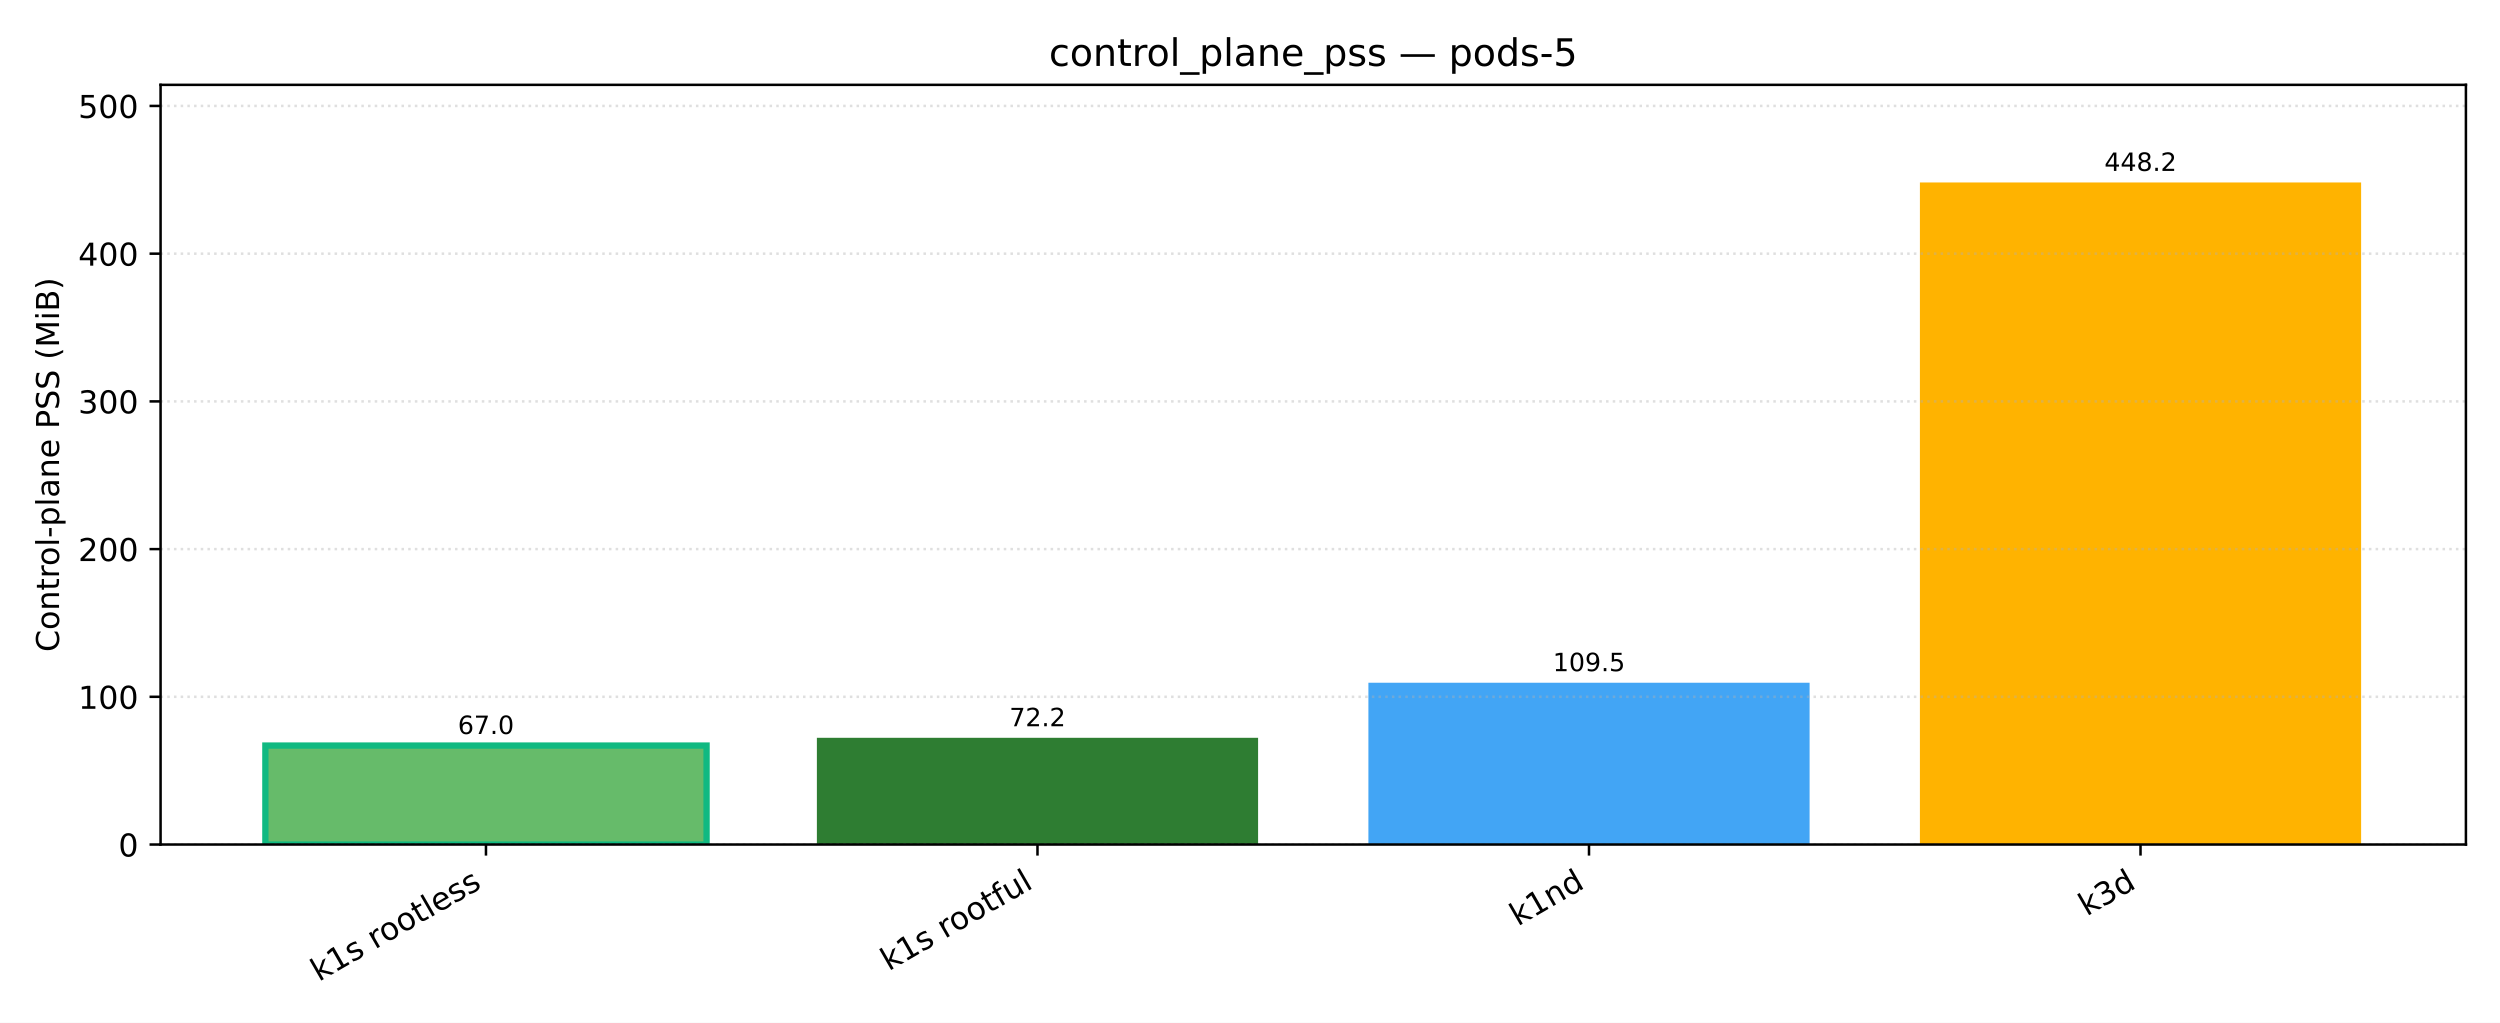
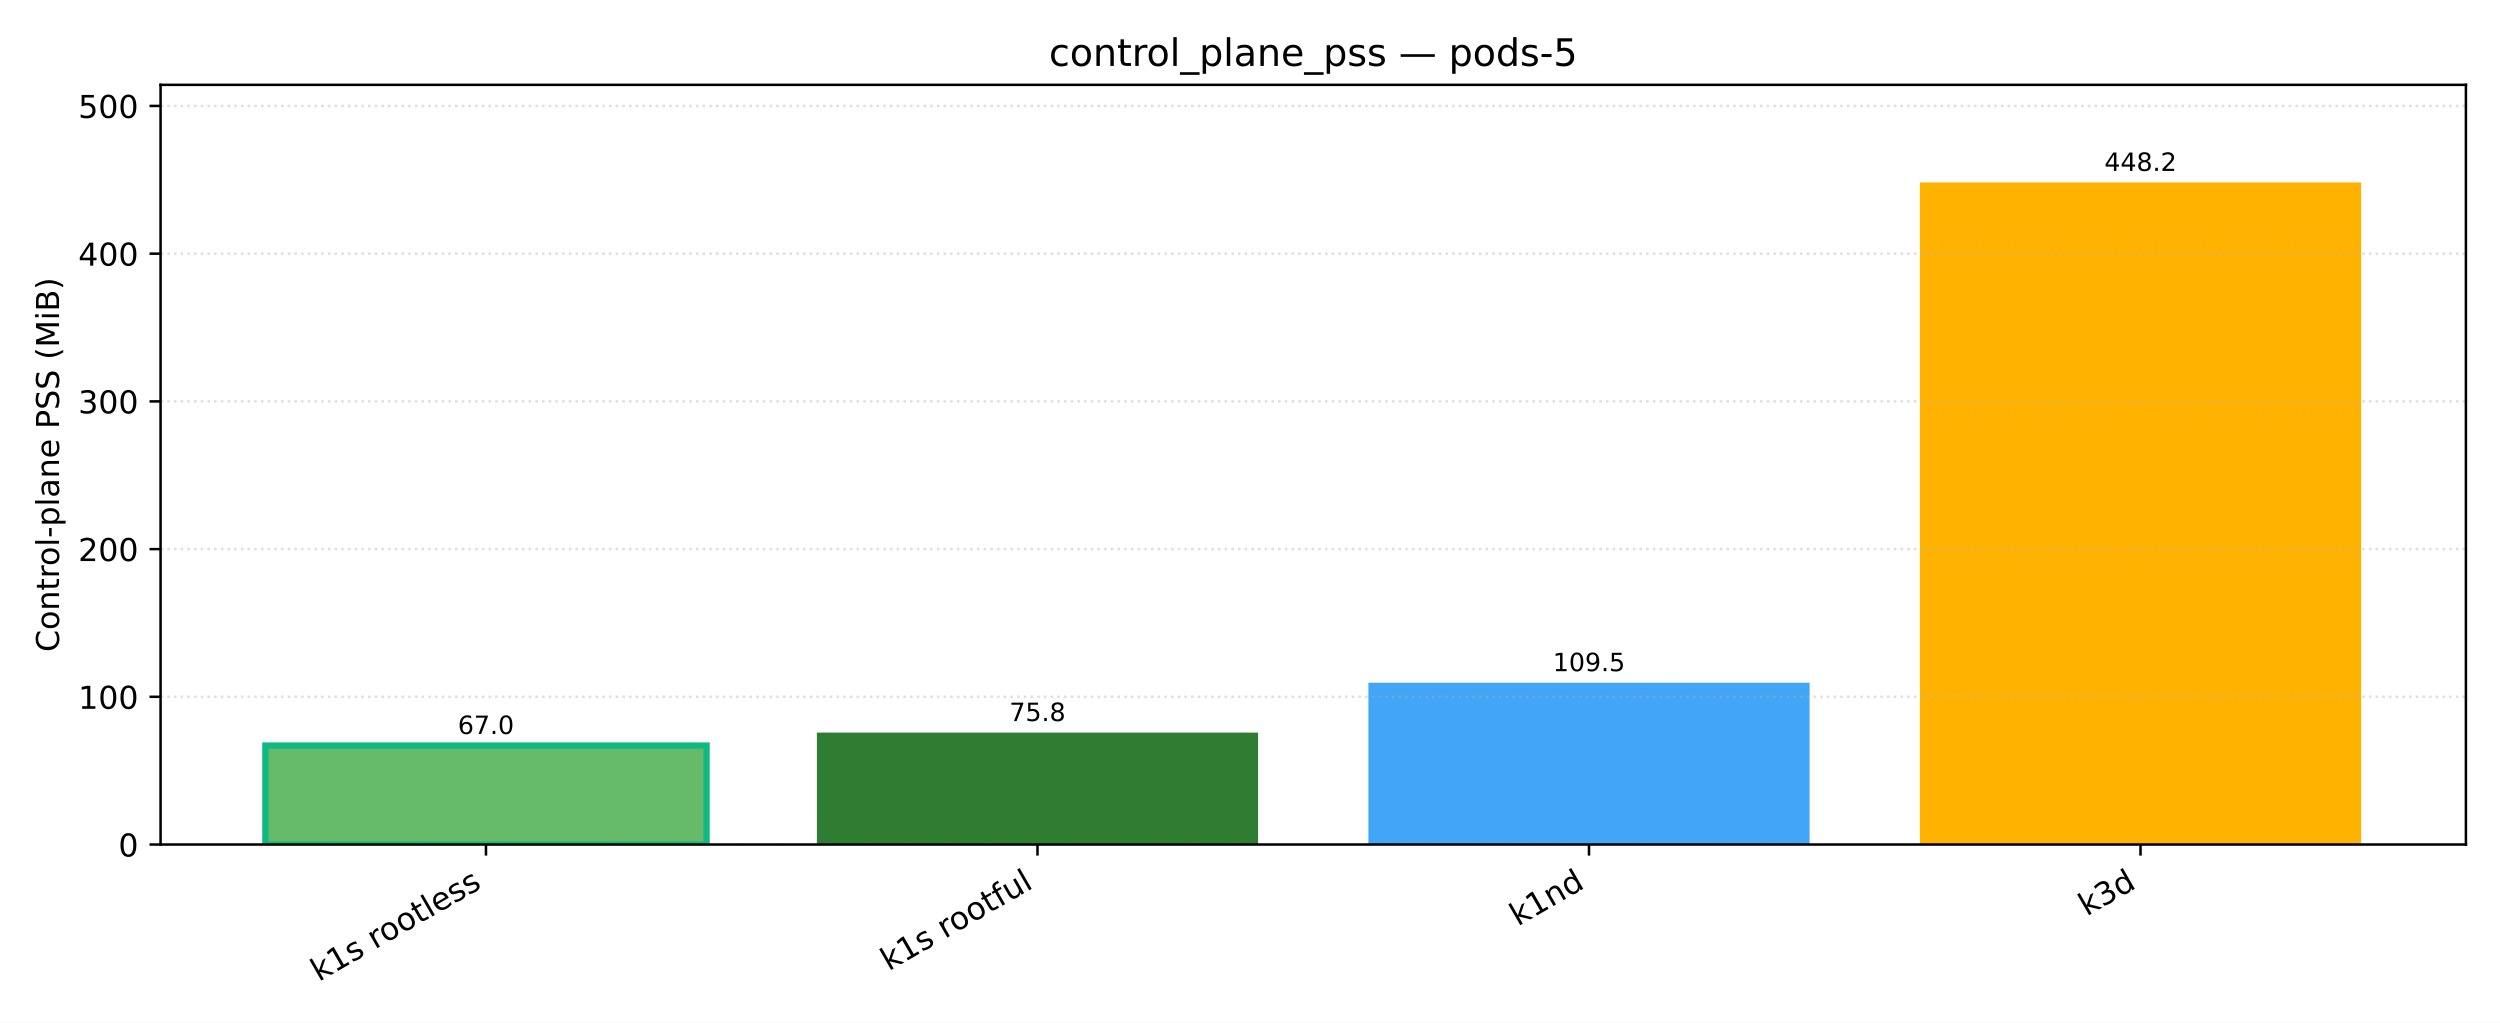
<svg xmlns="http://www.w3.org/2000/svg" xmlns:xlink="http://www.w3.org/1999/xlink" width="792pt" height="324pt" viewBox="0 0 792 324" version="1.1">
  <defs>
    <style type="text/css">*{stroke-linejoin: round; stroke-linecap: butt}</style>
  </defs>
  <g id="figure_1">
    <g id="patch_1">
      <path d="M 0 324  L 792 324  L 792 0  L 0 0  z " style="fill: #ffffff" />
    </g>
    <g id="axes_1">
      <g id="patch_2">
        <path d="M 50.87 267.545  L 781.2 267.545  L 781.2 26.88  L 50.87 26.88  z " style="fill: #ffffff" />
      </g>
      <g id="patch_3">
-         <path d="M 84.067 267.545  L 223.843 267.545  L 223.843 236.196  L 84.067 236.196  z " clip-path="url(#p36ead60a3c)" style="fill: #66bb6a; stroke: #10b981; stroke-width: 2; stroke-linejoin: miter" />
+         <path d="M 84.067 267.545  L 223.843 267.545  L 223.843 236.196  L 84.067 236.196  z " clip-path="url(#p73913ac741)" style="fill: #66bb6a; stroke: #10b981; stroke-width: 2; stroke-linejoin: miter" />
      </g>
      <g id="patch_4">
-         <path d="M 258.787 267.545  L 398.563 267.545  L 398.563 233.738  L 258.787 233.738  z " clip-path="url(#p36ead60a3c)" style="fill: #2e7d32" />
+         <path d="M 258.787 267.545  L 398.563 267.545  L 398.563 232.095  L 258.787 232.095  z " clip-path="url(#p73913ac741)" style="fill: #2e7d32" />
      </g>
      <g id="patch_5">
-         <path d="M 433.507 267.545  L 573.283 267.545  L 573.283 216.294  L 433.507 216.294  z " clip-path="url(#p36ead60a3c)" style="fill: #42a5f5" />
+         <path d="M 433.507 267.545  L 573.283 267.545  L 573.283 216.294  L 433.507 216.294  z " clip-path="url(#p73913ac741)" style="fill: #42a5f5" />
      </g>
      <g id="patch_6">
-         <path d="M 608.227 267.545  L 748.003 267.545  L 748.003 57.812  L 608.227 57.812  z " clip-path="url(#p36ead60a3c)" style="fill: #ffb300" />
+         <path d="M 608.227 267.545  L 748.003 267.545  L 748.003 57.812  L 608.227 57.812  z " clip-path="url(#p73913ac741)" style="fill: #ffb300" />
      </g>
      <g id="matplotlib.axis_1">
        <g id="xtick_1">
          <g id="line2d_1">
            <defs>
-               <path id="m40461afd7c" d="M 0 0  L 0 3.5  " style="stroke: #000000; stroke-width: 0.8" />
+               <path id="mb6fc6475b8" d="M 0 0  L 0 3.5  " style="stroke: #000000; stroke-width: 0.8" />
            </defs>
            <g>
-               <use xlink:href="#m40461afd7c" x="153.955" y="267.545" style="stroke: #000000; stroke-width: 0.8" />
+               <use xlink:href="#mb6fc6475b8" x="153.955" y="267.545" style="stroke: #000000; stroke-width: 0.8" />
            </g>
          </g>
          <g id="text_1">
            <g transform="translate(101.0103 311.0931) rotate(-30) scale(0.1 -0.1)">
              <defs>
                <path id="DejaVuSans-6b" d="M 581 4863  L 1159 4863  L 1159 1991  L 2875 3500  L 3609 3500  L 1753 1863  L 3688 0  L 2938 0  L 1159 1709  L 1159 0  L 581 0  L 581 4863  z " transform="scale(0.015625)" />
                <path id="DejaVuSans-31" d="M 794 531  L 1825 531  L 1825 4091  L 703 3866  L 703 4441  L 1819 4666  L 2450 4666  L 2450 531  L 3481 531  L 3481 0  L 794 0  L 794 531  z " transform="scale(0.015625)" />
                <path id="DejaVuSans-73" d="M 2834 3397  L 2834 2853  Q 2591 2978 2328 3040  Q 2066 3103 1784 3103  Q 1356 3103 1142 2972  Q 928 2841 928 2578  Q 928 2378 1081 2264  Q 1234 2150 1697 2047  L 1894 2003  Q 2506 1872 2764 1633  Q 3022 1394 3022 966  Q 3022 478 2636 193  Q 2250 -91 1575 -91  Q 1294 -91 989 -36  Q 684 19 347 128  L 347 722  Q 666 556 975 473  Q 1284 391 1588 391  Q 1994 391 2212 530  Q 2431 669 2431 922  Q 2431 1156 2273 1281  Q 2116 1406 1581 1522  L 1381 1569  Q 847 1681 609 1914  Q 372 2147 372 2553  Q 372 3047 722 3315  Q 1072 3584 1716 3584  Q 2034 3584 2315 3537  Q 2597 3491 2834 3397  z " transform="scale(0.015625)" />
                <path id="DejaVuSans-20" transform="scale(0.015625)" />
                <path id="DejaVuSans-72" d="M 2631 2963  Q 2534 3019 2420 3045  Q 2306 3072 2169 3072  Q 1681 3072 1420 2755  Q 1159 2438 1159 1844  L 1159 0  L 581 0  L 581 3500  L 1159 3500  L 1159 2956  Q 1341 3275 1631 3429  Q 1922 3584 2338 3584  Q 2397 3584 2469 3576  Q 2541 3569 2628 3553  L 2631 2963  z " transform="scale(0.015625)" />
                <path id="DejaVuSans-6f" d="M 1959 3097  Q 1497 3097 1228 2736  Q 959 2375 959 1747  Q 959 1119 1226 758  Q 1494 397 1959 397  Q 2419 397 2687 759  Q 2956 1122 2956 1747  Q 2956 2369 2687 2733  Q 2419 3097 1959 3097  z M 1959 3584  Q 2709 3584 3137 3096  Q 3566 2609 3566 1747  Q 3566 888 3137 398  Q 2709 -91 1959 -91  Q 1206 -91 779 398  Q 353 888 353 1747  Q 353 2609 779 3096  Q 1206 3584 1959 3584  z " transform="scale(0.015625)" />
                <path id="DejaVuSans-74" d="M 1172 4494  L 1172 3500  L 2356 3500  L 2356 3053  L 1172 3053  L 1172 1153  Q 1172 725 1289 603  Q 1406 481 1766 481  L 2356 481  L 2356 0  L 1766 0  Q 1100 0 847 248  Q 594 497 594 1153  L 594 3053  L 172 3053  L 172 3500  L 594 3500  L 594 4494  L 1172 4494  z " transform="scale(0.015625)" />
                <path id="DejaVuSans-6c" d="M 603 4863  L 1178 4863  L 1178 0  L 603 0  L 603 4863  z " transform="scale(0.015625)" />
                <path id="DejaVuSans-65" d="M 3597 1894  L 3597 1613  L 953 1613  Q 991 1019 1311 708  Q 1631 397 2203 397  Q 2534 397 2845 478  Q 3156 559 3463 722  L 3463 178  Q 3153 47 2828 -22  Q 2503 -91 2169 -91  Q 1331 -91 842 396  Q 353 884 353 1716  Q 353 2575 817 3079  Q 1281 3584 2069 3584  Q 2775 3584 3186 3129  Q 3597 2675 3597 1894  z M 3022 2063  Q 3016 2534 2758 2815  Q 2500 3097 2075 3097  Q 1594 3097 1305 2825  Q 1016 2553 972 2059  L 3022 2063  z " transform="scale(0.015625)" />
              </defs>
              <use xlink:href="#DejaVuSans-6b" />
              <use xlink:href="#DejaVuSans-31" transform="translate(57.91016 0)" />
              <use xlink:href="#DejaVuSans-73" transform="translate(121.5332 0)" />
              <use xlink:href="#DejaVuSans-20" transform="translate(173.6328 0)" />
              <use xlink:href="#DejaVuSans-72" transform="translate(205.4199 0)" />
              <use xlink:href="#DejaVuSans-6f" transform="translate(244.2832 0)" />
              <use xlink:href="#DejaVuSans-6f" transform="translate(305.4648 0)" />
              <use xlink:href="#DejaVuSans-74" transform="translate(366.6465 0)" />
              <use xlink:href="#DejaVuSans-6c" transform="translate(405.8555 0)" />
              <use xlink:href="#DejaVuSans-65" transform="translate(433.6387 0)" />
              <use xlink:href="#DejaVuSans-73" transform="translate(495.1621 0)" />
              <use xlink:href="#DejaVuSans-73" transform="translate(547.2617 0)" />
            </g>
          </g>
        </g>
        <g id="xtick_2">
          <g id="line2d_2">
            <g>
-               <use xlink:href="#m40461afd7c" x="328.675" y="267.545" style="stroke: #000000; stroke-width: 0.8" />
+               <use xlink:href="#mb6fc6475b8" x="328.675" y="267.545" style="stroke: #000000; stroke-width: 0.8" />
            </g>
          </g>
          <g id="text_2">
            <g transform="translate(281.545 307.7361) rotate(-30) scale(0.1 -0.1)">
              <defs>
                <path id="DejaVuSans-66" d="M 2375 4863  L 2375 4384  L 1825 4384  Q 1516 4384 1395 4259  Q 1275 4134 1275 3809  L 1275 3500  L 2222 3500  L 2222 3053  L 1275 3053  L 1275 0  L 697 0  L 697 3053  L 147 3053  L 147 3500  L 697 3500  L 697 3744  Q 697 4328 969 4595  Q 1241 4863 1831 4863  L 2375 4863  z " transform="scale(0.015625)" />
                <path id="DejaVuSans-75" d="M 544 1381  L 544 3500  L 1119 3500  L 1119 1403  Q 1119 906 1312 657  Q 1506 409 1894 409  Q 2359 409 2629 706  Q 2900 1003 2900 1516  L 2900 3500  L 3475 3500  L 3475 0  L 2900 0  L 2900 538  Q 2691 219 2414 64  Q 2138 -91 1772 -91  Q 1169 -91 856 284  Q 544 659 544 1381  z M 1991 3584  L 1991 3584  z " transform="scale(0.015625)" />
              </defs>
              <use xlink:href="#DejaVuSans-6b" />
              <use xlink:href="#DejaVuSans-31" transform="translate(57.91016 0)" />
              <use xlink:href="#DejaVuSans-73" transform="translate(121.5332 0)" />
              <use xlink:href="#DejaVuSans-20" transform="translate(173.6328 0)" />
              <use xlink:href="#DejaVuSans-72" transform="translate(205.4199 0)" />
              <use xlink:href="#DejaVuSans-6f" transform="translate(244.2832 0)" />
              <use xlink:href="#DejaVuSans-6f" transform="translate(305.4648 0)" />
              <use xlink:href="#DejaVuSans-74" transform="translate(366.6465 0)" />
              <use xlink:href="#DejaVuSans-66" transform="translate(405.8555 0)" />
              <use xlink:href="#DejaVuSans-75" transform="translate(441.0605 0)" />
              <use xlink:href="#DejaVuSans-6c" transform="translate(504.4395 0)" />
            </g>
          </g>
        </g>
        <g id="xtick_3">
          <g id="line2d_3">
            <g>
-               <use xlink:href="#m40461afd7c" x="503.395" y="267.545" style="stroke: #000000; stroke-width: 0.8" />
+               <use xlink:href="#mb6fc6475b8" x="503.395" y="267.545" style="stroke: #000000; stroke-width: 0.8" />
            </g>
          </g>
          <g id="text_3">
            <g transform="translate(480.8439 293.5454) rotate(-30) scale(0.1 -0.1)">
              <defs>
                <path id="DejaVuSans-6e" d="M 3513 2113  L 3513 0  L 2938 0  L 2938 2094  Q 2938 2591 2744 2837  Q 2550 3084 2163 3084  Q 1697 3084 1428 2787  Q 1159 2491 1159 1978  L 1159 0  L 581 0  L 581 3500  L 1159 3500  L 1159 2956  Q 1366 3272 1645 3428  Q 1925 3584 2291 3584  Q 2894 3584 3203 3211  Q 3513 2838 3513 2113  z " transform="scale(0.015625)" />
                <path id="DejaVuSans-64" d="M 2906 2969  L 2906 4863  L 3481 4863  L 3481 0  L 2906 0  L 2906 525  Q 2725 213 2448 61  Q 2172 -91 1784 -91  Q 1150 -91 751 415  Q 353 922 353 1747  Q 353 2572 751 3078  Q 1150 3584 1784 3584  Q 2172 3584 2448 3432  Q 2725 3281 2906 2969  z M 947 1747  Q 947 1113 1208 752  Q 1469 391 1925 391  Q 2381 391 2643 752  Q 2906 1113 2906 1747  Q 2906 2381 2643 2742  Q 2381 3103 1925 3103  Q 1469 3103 1208 2742  Q 947 2381 947 1747  z " transform="scale(0.015625)" />
              </defs>
              <use xlink:href="#DejaVuSans-6b" />
              <use xlink:href="#DejaVuSans-31" transform="translate(57.91016 0)" />
              <use xlink:href="#DejaVuSans-6e" transform="translate(121.5332 0)" />
              <use xlink:href="#DejaVuSans-64" transform="translate(184.9121 0)" />
            </g>
          </g>
        </g>
        <g id="xtick_4">
          <g id="line2d_4">
            <g>
-               <use xlink:href="#m40461afd7c" x="678.115" y="267.545" style="stroke: #000000; stroke-width: 0.8" />
+               <use xlink:href="#mb6fc6475b8" x="678.115" y="267.545" style="stroke: #000000; stroke-width: 0.8" />
            </g>
          </g>
          <g id="text_4">
            <g transform="translate(661.0525 290.3767) rotate(-30) scale(0.1 -0.1)">
              <defs>
                <path id="DejaVuSans-33" d="M 2597 2516  Q 3050 2419 3304 2112  Q 3559 1806 3559 1356  Q 3559 666 3084 287  Q 2609 -91 1734 -91  Q 1441 -91 1130 -33  Q 819 25 488 141  L 488 750  Q 750 597 1062 519  Q 1375 441 1716 441  Q 2309 441 2620 675  Q 2931 909 2931 1356  Q 2931 1769 2642 2001  Q 2353 2234 1838 2234  L 1294 2234  L 1294 2753  L 1863 2753  Q 2328 2753 2575 2939  Q 2822 3125 2822 3475  Q 2822 3834 2567 4026  Q 2313 4219 1838 4219  Q 1578 4219 1281 4162  Q 984 4106 628 3988  L 628 4550  Q 988 4650 1302 4700  Q 1616 4750 1894 4750  Q 2613 4750 3031 4423  Q 3450 4097 3450 3541  Q 3450 3153 3228 2886  Q 3006 2619 2597 2516  z " transform="scale(0.015625)" />
              </defs>
              <use xlink:href="#DejaVuSans-6b" />
              <use xlink:href="#DejaVuSans-33" transform="translate(57.91016 0)" />
              <use xlink:href="#DejaVuSans-64" transform="translate(121.5332 0)" />
            </g>
          </g>
        </g>
      </g>
      <g id="matplotlib.axis_2">
        <g id="ytick_1">
          <g id="line2d_5">
-             <path d="M 50.87 267.545  L 781.2 267.545  " clip-path="url(#p36ead60a3c)" style="fill: none; stroke-dasharray: 0.8,1.32; stroke-dashoffset: 0; stroke: #b0b0b0; stroke-opacity: 0.4; stroke-width: 0.8" />
+             <path d="M 50.87 267.545  L 781.2 267.545  " clip-path="url(#p73913ac741)" style="fill: none; stroke-dasharray: 0.8,1.32; stroke-dashoffset: 0; stroke: #b0b0b0; stroke-opacity: 0.4; stroke-width: 0.8" />
          </g>
          <g id="line2d_6">
            <defs>
-               <path id="mfdc6792fc8" d="M 0 0  L -3.5 0  " style="stroke: #000000; stroke-width: 0.8" />
+               <path id="mf79df88f0d" d="M 0 0  L -3.5 0  " style="stroke: #000000; stroke-width: 0.8" />
            </defs>
            <g>
-               <use xlink:href="#mfdc6792fc8" x="50.87" y="267.545" style="stroke: #000000; stroke-width: 0.8" />
+               <use xlink:href="#mf79df88f0d" x="50.87" y="267.545" style="stroke: #000000; stroke-width: 0.8" />
            </g>
          </g>
          <g id="text_5">
            <g transform="translate(37.5075 271.3447) scale(0.1 -0.1)">
              <defs>
                <path id="DejaVuSans-30" d="M 2034 4250  Q 1547 4250 1301 3770  Q 1056 3291 1056 2328  Q 1056 1369 1301 889  Q 1547 409 2034 409  Q 2525 409 2770 889  Q 3016 1369 3016 2328  Q 3016 3291 2770 3770  Q 2525 4250 2034 4250  z M 2034 4750  Q 2819 4750 3233 4129  Q 3647 3509 3647 2328  Q 3647 1150 3233 529  Q 2819 -91 2034 -91  Q 1250 -91 836 529  Q 422 1150 422 2328  Q 422 3509 836 4129  Q 1250 4750 2034 4750  z " transform="scale(0.015625)" />
              </defs>
              <use xlink:href="#DejaVuSans-30" />
            </g>
          </g>
        </g>
        <g id="ytick_2">
          <g id="line2d_7">
-             <path d="M 50.87 220.75  L 781.2 220.75  " clip-path="url(#p36ead60a3c)" style="fill: none; stroke-dasharray: 0.8,1.32; stroke-dashoffset: 0; stroke: #b0b0b0; stroke-opacity: 0.4; stroke-width: 0.8" />
+             <path d="M 50.87 220.75  L 781.2 220.75  " clip-path="url(#p73913ac741)" style="fill: none; stroke-dasharray: 0.8,1.32; stroke-dashoffset: 0; stroke: #b0b0b0; stroke-opacity: 0.4; stroke-width: 0.8" />
          </g>
          <g id="line2d_8">
            <g>
-               <use xlink:href="#mfdc6792fc8" x="50.87" y="220.75" style="stroke: #000000; stroke-width: 0.8" />
+               <use xlink:href="#mf79df88f0d" x="50.87" y="220.75" style="stroke: #000000; stroke-width: 0.8" />
            </g>
          </g>
          <g id="text_6">
            <g transform="translate(24.7825 224.549) scale(0.1 -0.1)">
              <use xlink:href="#DejaVuSans-31" />
              <use xlink:href="#DejaVuSans-30" transform="translate(63.62305 0)" />
              <use xlink:href="#DejaVuSans-30" transform="translate(127.2461 0)" />
            </g>
          </g>
        </g>
        <g id="ytick_3">
          <g id="line2d_9">
-             <path d="M 50.87 173.954  L 781.2 173.954  " clip-path="url(#p36ead60a3c)" style="fill: none; stroke-dasharray: 0.8,1.32; stroke-dashoffset: 0; stroke: #b0b0b0; stroke-opacity: 0.4; stroke-width: 0.8" />
+             <path d="M 50.87 173.954  L 781.2 173.954  " clip-path="url(#p73913ac741)" style="fill: none; stroke-dasharray: 0.8,1.32; stroke-dashoffset: 0; stroke: #b0b0b0; stroke-opacity: 0.4; stroke-width: 0.8" />
          </g>
          <g id="line2d_10">
            <g>
-               <use xlink:href="#mfdc6792fc8" x="50.87" y="173.954" style="stroke: #000000; stroke-width: 0.8" />
+               <use xlink:href="#mf79df88f0d" x="50.87" y="173.954" style="stroke: #000000; stroke-width: 0.8" />
            </g>
          </g>
          <g id="text_7">
            <g transform="translate(24.7825 177.7533) scale(0.1 -0.1)">
              <defs>
                <path id="DejaVuSans-32" d="M 1228 531  L 3431 531  L 3431 0  L 469 0  L 469 531  Q 828 903 1448 1529  Q 2069 2156 2228 2338  Q 2531 2678 2651 2914  Q 2772 3150 2772 3378  Q 2772 3750 2511 3984  Q 2250 4219 1831 4219  Q 1534 4219 1204 4116  Q 875 4013 500 3803  L 500 4441  Q 881 4594 1212 4672  Q 1544 4750 1819 4750  Q 2544 4750 2975 4387  Q 3406 4025 3406 3419  Q 3406 3131 3298 2873  Q 3191 2616 2906 2266  Q 2828 2175 2409 1742  Q 1991 1309 1228 531  z " transform="scale(0.015625)" />
              </defs>
              <use xlink:href="#DejaVuSans-32" />
              <use xlink:href="#DejaVuSans-30" transform="translate(63.62305 0)" />
              <use xlink:href="#DejaVuSans-30" transform="translate(127.2461 0)" />
            </g>
          </g>
        </g>
        <g id="ytick_4">
          <g id="line2d_11">
-             <path d="M 50.87 127.158  L 781.2 127.158  " clip-path="url(#p36ead60a3c)" style="fill: none; stroke-dasharray: 0.8,1.32; stroke-dashoffset: 0; stroke: #b0b0b0; stroke-opacity: 0.4; stroke-width: 0.8" />
+             <path d="M 50.87 127.158  L 781.2 127.158  " clip-path="url(#p73913ac741)" style="fill: none; stroke-dasharray: 0.8,1.32; stroke-dashoffset: 0; stroke: #b0b0b0; stroke-opacity: 0.4; stroke-width: 0.8" />
          </g>
          <g id="line2d_12">
            <g>
-               <use xlink:href="#mfdc6792fc8" x="50.87" y="127.158" style="stroke: #000000; stroke-width: 0.8" />
+               <use xlink:href="#mf79df88f0d" x="50.87" y="127.158" style="stroke: #000000; stroke-width: 0.8" />
            </g>
          </g>
          <g id="text_8">
            <g transform="translate(24.7825 130.9577) scale(0.1 -0.1)">
              <use xlink:href="#DejaVuSans-33" />
              <use xlink:href="#DejaVuSans-30" transform="translate(63.62305 0)" />
              <use xlink:href="#DejaVuSans-30" transform="translate(127.2461 0)" />
            </g>
          </g>
        </g>
        <g id="ytick_5">
          <g id="line2d_13">
-             <path d="M 50.87 80.363  L 781.2 80.363  " clip-path="url(#p36ead60a3c)" style="fill: none; stroke-dasharray: 0.8,1.32; stroke-dashoffset: 0; stroke: #b0b0b0; stroke-opacity: 0.4; stroke-width: 0.8" />
+             <path d="M 50.87 80.363  L 781.2 80.363  " clip-path="url(#p73913ac741)" style="fill: none; stroke-dasharray: 0.8,1.32; stroke-dashoffset: 0; stroke: #b0b0b0; stroke-opacity: 0.4; stroke-width: 0.8" />
          </g>
          <g id="line2d_14">
            <g>
-               <use xlink:href="#mfdc6792fc8" x="50.87" y="80.363" style="stroke: #000000; stroke-width: 0.8" />
+               <use xlink:href="#mf79df88f0d" x="50.87" y="80.363" style="stroke: #000000; stroke-width: 0.8" />
            </g>
          </g>
          <g id="text_9">
            <g transform="translate(24.7825 84.16201) scale(0.1 -0.1)">
              <defs>
                <path id="DejaVuSans-34" d="M 2419 4116  L 825 1625  L 2419 1625  L 2419 4116  z M 2253 4666  L 3047 4666  L 3047 1625  L 3713 1625  L 3713 1100  L 3047 1100  L 3047 0  L 2419 0  L 2419 1100  L 313 1100  L 313 1709  L 2253 4666  z " transform="scale(0.015625)" />
              </defs>
              <use xlink:href="#DejaVuSans-34" />
              <use xlink:href="#DejaVuSans-30" transform="translate(63.62305 0)" />
              <use xlink:href="#DejaVuSans-30" transform="translate(127.2461 0)" />
            </g>
          </g>
        </g>
        <g id="ytick_6">
          <g id="line2d_15">
-             <path d="M 50.87 33.567  L 781.2 33.567  " clip-path="url(#p36ead60a3c)" style="fill: none; stroke-dasharray: 0.8,1.32; stroke-dashoffset: 0; stroke: #b0b0b0; stroke-opacity: 0.4; stroke-width: 0.8" />
+             <path d="M 50.87 33.567  L 781.2 33.567  " clip-path="url(#p73913ac741)" style="fill: none; stroke-dasharray: 0.8,1.32; stroke-dashoffset: 0; stroke: #b0b0b0; stroke-opacity: 0.4; stroke-width: 0.8" />
          </g>
          <g id="line2d_16">
            <g>
-               <use xlink:href="#mfdc6792fc8" x="50.87" y="33.567" style="stroke: #000000; stroke-width: 0.8" />
+               <use xlink:href="#mf79df88f0d" x="50.87" y="33.567" style="stroke: #000000; stroke-width: 0.8" />
            </g>
          </g>
          <g id="text_10">
            <g transform="translate(24.7825 37.36634) scale(0.1 -0.1)">
              <defs>
                <path id="DejaVuSans-35" d="M 691 4666  L 3169 4666  L 3169 4134  L 1269 4134  L 1269 2991  Q 1406 3038 1543 3061  Q 1681 3084 1819 3084  Q 2600 3084 3056 2656  Q 3513 2228 3513 1497  Q 3513 744 3044 326  Q 2575 -91 1722 -91  Q 1428 -91 1123 -41  Q 819 9 494 109  L 494 744  Q 775 591 1075 516  Q 1375 441 1709 441  Q 2250 441 2565 725  Q 2881 1009 2881 1497  Q 2881 1984 2565 2268  Q 2250 2553 1709 2553  Q 1456 2553 1204 2497  Q 953 2441 691 2322  L 691 4666  z " transform="scale(0.015625)" />
              </defs>
              <use xlink:href="#DejaVuSans-35" />
              <use xlink:href="#DejaVuSans-30" transform="translate(63.62305 0)" />
              <use xlink:href="#DejaVuSans-30" transform="translate(127.2461 0)" />
            </g>
          </g>
        </g>
        <g id="text_11">
          <g transform="translate(18.70281 206.537) rotate(-90) scale(0.1 -0.1)">
            <defs>
              <path id="DejaVuSans-43" d="M 4122 4306  L 4122 3641  Q 3803 3938 3442 4084  Q 3081 4231 2675 4231  Q 1875 4231 1450 3742  Q 1025 3253 1025 2328  Q 1025 1406 1450 917  Q 1875 428 2675 428  Q 3081 428 3442 575  Q 3803 722 4122 1019  L 4122 359  Q 3791 134 3420 21  Q 3050 -91 2638 -91  Q 1578 -91 968 557  Q 359 1206 359 2328  Q 359 3453 968 4101  Q 1578 4750 2638 4750  Q 3056 4750 3426 4639  Q 3797 4528 4122 4306  z " transform="scale(0.015625)" />
              <path id="DejaVuSans-2011" d="M 313 2009  L 1997 2009  L 1997 1497  L 313 1497  L 313 2009  z " transform="scale(0.015625)" />
              <path id="DejaVuSans-70" d="M 1159 525  L 1159 -1331  L 581 -1331  L 581 3500  L 1159 3500  L 1159 2969  Q 1341 3281 1617 3432  Q 1894 3584 2278 3584  Q 2916 3584 3314 3078  Q 3713 2572 3713 1747  Q 3713 922 3314 415  Q 2916 -91 2278 -91  Q 1894 -91 1617 61  Q 1341 213 1159 525  z M 3116 1747  Q 3116 2381 2855 2742  Q 2594 3103 2138 3103  Q 1681 3103 1420 2742  Q 1159 2381 1159 1747  Q 1159 1113 1420 752  Q 1681 391 2138 391  Q 2594 391 2855 752  Q 3116 1113 3116 1747  z " transform="scale(0.015625)" />
              <path id="DejaVuSans-61" d="M 2194 1759  Q 1497 1759 1228 1600  Q 959 1441 959 1056  Q 959 750 1161 570  Q 1363 391 1709 391  Q 2188 391 2477 730  Q 2766 1069 2766 1631  L 2766 1759  L 2194 1759  z M 3341 1997  L 3341 0  L 2766 0  L 2766 531  Q 2569 213 2275 61  Q 1981 -91 1556 -91  Q 1019 -91 701 211  Q 384 513 384 1019  Q 384 1609 779 1909  Q 1175 2209 1959 2209  L 2766 2209  L 2766 2266  Q 2766 2663 2505 2880  Q 2244 3097 1772 3097  Q 1472 3097 1187 3025  Q 903 2953 641 2809  L 641 3341  Q 956 3463 1253 3523  Q 1550 3584 1831 3584  Q 2591 3584 2966 3190  Q 3341 2797 3341 1997  z " transform="scale(0.015625)" />
              <path id="DejaVuSans-50" d="M 1259 4147  L 1259 2394  L 2053 2394  Q 2494 2394 2734 2622  Q 2975 2850 2975 3272  Q 2975 3691 2734 3919  Q 2494 4147 2053 4147  L 1259 4147  z M 628 4666  L 2053 4666  Q 2838 4666 3239 4311  Q 3641 3956 3641 3272  Q 3641 2581 3239 2228  Q 2838 1875 2053 1875  L 1259 1875  L 1259 0  L 628 0  L 628 4666  z " transform="scale(0.015625)" />
              <path id="DejaVuSans-53" d="M 3425 4513  L 3425 3897  Q 3066 4069 2747 4153  Q 2428 4238 2131 4238  Q 1616 4238 1336 4038  Q 1056 3838 1056 3469  Q 1056 3159 1242 3001  Q 1428 2844 1947 2747  L 2328 2669  Q 3034 2534 3370 2195  Q 3706 1856 3706 1288  Q 3706 609 3251 259  Q 2797 -91 1919 -91  Q 1588 -91 1214 -16  Q 841 59 441 206  L 441 856  Q 825 641 1194 531  Q 1563 422 1919 422  Q 2459 422 2753 634  Q 3047 847 3047 1241  Q 3047 1584 2836 1778  Q 2625 1972 2144 2069  L 1759 2144  Q 1053 2284 737 2584  Q 422 2884 422 3419  Q 422 4038 858 4394  Q 1294 4750 2059 4750  Q 2388 4750 2728 4690  Q 3069 4631 3425 4513  z " transform="scale(0.015625)" />
              <path id="DejaVuSans-28" d="M 1984 4856  Q 1566 4138 1362 3434  Q 1159 2731 1159 2009  Q 1159 1288 1364 580  Q 1569 -128 1984 -844  L 1484 -844  Q 1016 -109 783 600  Q 550 1309 550 2009  Q 550 2706 781 3412  Q 1013 4119 1484 4856  L 1984 4856  z " transform="scale(0.015625)" />
              <path id="DejaVuSans-4d" d="M 628 4666  L 1569 4666  L 2759 1491  L 3956 4666  L 4897 4666  L 4897 0  L 4281 0  L 4281 4097  L 3078 897  L 2444 897  L 1241 4097  L 1241 0  L 628 0  L 628 4666  z " transform="scale(0.015625)" />
              <path id="DejaVuSans-69" d="M 603 3500  L 1178 3500  L 1178 0  L 603 0  L 603 3500  z M 603 4863  L 1178 4863  L 1178 4134  L 603 4134  L 603 4863  z " transform="scale(0.015625)" />
              <path id="DejaVuSans-42" d="M 1259 2228  L 1259 519  L 2272 519  Q 2781 519 3026 730  Q 3272 941 3272 1375  Q 3272 1813 3026 2020  Q 2781 2228 2272 2228  L 1259 2228  z M 1259 4147  L 1259 2741  L 2194 2741  Q 2656 2741 2882 2914  Q 3109 3088 3109 3444  Q 3109 3797 2882 3972  Q 2656 4147 2194 4147  L 1259 4147  z M 628 4666  L 2241 4666  Q 2963 4666 3353 4366  Q 3744 4066 3744 3513  Q 3744 3084 3544 2831  Q 3344 2578 2956 2516  Q 3422 2416 3680 2098  Q 3938 1781 3938 1306  Q 3938 681 3513 340  Q 3088 0 2303 0  L 628 0  L 628 4666  z " transform="scale(0.015625)" />
              <path id="DejaVuSans-29" d="M 513 4856  L 1013 4856  Q 1481 4119 1714 3412  Q 1947 2706 1947 2009  Q 1947 1309 1714 600  Q 1481 -109 1013 -844  L 513 -844  Q 928 -128 1133 580  Q 1338 1288 1338 2009  Q 1338 2731 1133 3434  Q 928 4138 513 4856  z " transform="scale(0.015625)" />
            </defs>
            <use xlink:href="#DejaVuSans-43" />
            <use xlink:href="#DejaVuSans-6f" transform="translate(69.82422 0)" />
            <use xlink:href="#DejaVuSans-6e" transform="translate(131.0059 0)" />
            <use xlink:href="#DejaVuSans-74" transform="translate(194.3848 0)" />
            <use xlink:href="#DejaVuSans-72" transform="translate(233.5938 0)" />
            <use xlink:href="#DejaVuSans-6f" transform="translate(272.457 0)" />
            <use xlink:href="#DejaVuSans-6c" transform="translate(333.6387 0)" />
            <use xlink:href="#DejaVuSans-2011" transform="translate(361.4219 0)" />
            <use xlink:href="#DejaVuSans-70" transform="translate(397.5059 0)" />
            <use xlink:href="#DejaVuSans-6c" transform="translate(460.9824 0)" />
            <use xlink:href="#DejaVuSans-61" transform="translate(488.7656 0)" />
            <use xlink:href="#DejaVuSans-6e" transform="translate(550.0449 0)" />
            <use xlink:href="#DejaVuSans-65" transform="translate(613.4238 0)" />
            <use xlink:href="#DejaVuSans-20" transform="translate(674.9473 0)" />
            <use xlink:href="#DejaVuSans-50" transform="translate(706.7344 0)" />
            <use xlink:href="#DejaVuSans-53" transform="translate(767.0371 0)" />
            <use xlink:href="#DejaVuSans-53" transform="translate(830.5137 0)" />
            <use xlink:href="#DejaVuSans-20" transform="translate(893.9902 0)" />
            <use xlink:href="#DejaVuSans-28" transform="translate(925.7773 0)" />
            <use xlink:href="#DejaVuSans-4d" transform="translate(964.791 0)" />
            <use xlink:href="#DejaVuSans-69" transform="translate(1051.07 0)" />
            <use xlink:href="#DejaVuSans-42" transform="translate(1078.854 0)" />
            <use xlink:href="#DejaVuSans-29" transform="translate(1147.457 0)" />
          </g>
        </g>
      </g>
      <g id="patch_7">
        <path d="M 50.87 267.545  L 50.87 26.88  " style="fill: none; stroke: #000000; stroke-width: 0.8; stroke-linejoin: miter; stroke-linecap: square" />
      </g>
      <g id="patch_8">
        <path d="M 781.2 267.545  L 781.2 26.88  " style="fill: none; stroke: #000000; stroke-width: 0.8; stroke-linejoin: miter; stroke-linecap: square" />
      </g>
      <g id="patch_9">
        <path d="M 50.87 267.545  L 781.2 267.545  " style="fill: none; stroke: #000000; stroke-width: 0.8; stroke-linejoin: miter; stroke-linecap: square" />
      </g>
      <g id="patch_10">
        <path d="M 50.87 26.88  L 781.2 26.88  " style="fill: none; stroke: #000000; stroke-width: 0.8; stroke-linejoin: miter; stroke-linecap: square" />
      </g>
      <g id="text_12">
        <g transform="translate(145.0486 232.5323) scale(0.08 -0.08)">
          <defs>
            <path id="DejaVuSans-36" d="M 2113 2584  Q 1688 2584 1439 2293  Q 1191 2003 1191 1497  Q 1191 994 1439 701  Q 1688 409 2113 409  Q 2538 409 2786 701  Q 3034 994 3034 1497  Q 3034 2003 2786 2293  Q 2538 2584 2113 2584  z M 3366 4563  L 3366 3988  Q 3128 4100 2886 4159  Q 2644 4219 2406 4219  Q 1781 4219 1451 3797  Q 1122 3375 1075 2522  Q 1259 2794 1537 2939  Q 1816 3084 2150 3084  Q 2853 3084 3261 2657  Q 3669 2231 3669 1497  Q 3669 778 3244 343  Q 2819 -91 2113 -91  Q 1303 -91 875 529  Q 447 1150 447 2328  Q 447 3434 972 4092  Q 1497 4750 2381 4750  Q 2619 4750 2861 4703  Q 3103 4656 3366 4563  z " transform="scale(0.015625)" />
            <path id="DejaVuSans-37" d="M 525 4666  L 3525 4666  L 3525 4397  L 1831 0  L 1172 0  L 2766 4134  L 525 4134  L 525 4666  z " transform="scale(0.015625)" />
            <path id="DejaVuSans-2e" d="M 684 794  L 1344 794  L 1344 0  L 684 0  L 684 794  z " transform="scale(0.015625)" />
          </defs>
          <use xlink:href="#DejaVuSans-36" />
          <use xlink:href="#DejaVuSans-37" transform="translate(63.62305 0)" />
          <use xlink:href="#DejaVuSans-2e" transform="translate(127.2461 0)" />
          <use xlink:href="#DejaVuSans-30" transform="translate(159.0332 0)" />
        </g>
      </g>
      <g id="text_13">
-         <g transform="translate(319.7687 230.0746) scale(0.08 -0.08)">
+         <g transform="translate(319.7687 228.4313) scale(0.08 -0.08)">
+           <defs>
+             <path id="DejaVuSans-38" d="M 2034 2216  Q 1584 2216 1326 1975  Q 1069 1734 1069 1313  Q 1069 891 1326 650  Q 1584 409 2034 409  Q 2484 409 2743 651  Q 3003 894 3003 1313  Q 3003 1734 2745 1975  Q 2488 2216 2034 2216  z M 1403 2484  Q 997 2584 770 2862  Q 544 3141 544 3541  Q 544 4100 942 4425  Q 1341 4750 2034 4750  Q 2731 4750 3128 4425  Q 3525 4100 3525 3541  Q 3525 3141 3298 2862  Q 3072 2584 2669 2484  Q 3125 2378 3379 2068  Q 3634 1759 3634 1313  Q 3634 634 3220 271  Q 2806 -91 2034 -91  Q 1263 -91 848 271  Q 434 634 434 1313  Q 434 1759 690 2068  Q 947 2378 1403 2484  z M 1172 3481  Q 1172 3119 1398 2916  Q 1625 2713 2034 2713  Q 2441 2713 2670 2916  Q 2900 3119 2900 3481  Q 2900 3844 2670 4047  Q 2441 4250 2034 4250  Q 1625 4250 1398 4047  Q 1172 3844 1172 3481  z " transform="scale(0.015625)" />
+           </defs>
          <use xlink:href="#DejaVuSans-37" />
-           <use xlink:href="#DejaVuSans-32" transform="translate(63.62305 0)" />
+           <use xlink:href="#DejaVuSans-35" transform="translate(63.62305 0)" />
          <use xlink:href="#DejaVuSans-2e" transform="translate(127.2461 0)" />
-           <use xlink:href="#DejaVuSans-32" transform="translate(159.0332 0)" />
+           <use xlink:href="#DejaVuSans-38" transform="translate(159.0332 0)" />
        </g>
      </g>
      <g id="text_14">
        <g transform="translate(491.9438 212.6304) scale(0.08 -0.08)">
          <defs>
            <path id="DejaVuSans-39" d="M 703 97  L 703 672  Q 941 559 1184 500  Q 1428 441 1663 441  Q 2288 441 2617 861  Q 2947 1281 2994 2138  Q 2813 1869 2534 1725  Q 2256 1581 1919 1581  Q 1219 1581 811 2004  Q 403 2428 403 3163  Q 403 3881 828 4315  Q 1253 4750 1959 4750  Q 2769 4750 3195 4129  Q 3622 3509 3622 2328  Q 3622 1225 3098 567  Q 2575 -91 1691 -91  Q 1453 -91 1209 -44  Q 966 3 703 97  z M 1959 2075  Q 2384 2075 2632 2365  Q 2881 2656 2881 3163  Q 2881 3666 2632 3958  Q 2384 4250 1959 4250  Q 1534 4250 1286 3958  Q 1038 3666 1038 3163  Q 1038 2656 1286 2365  Q 1534 2075 1959 2075  z " transform="scale(0.015625)" />
          </defs>
          <use xlink:href="#DejaVuSans-31" />
          <use xlink:href="#DejaVuSans-30" transform="translate(63.62305 0)" />
          <use xlink:href="#DejaVuSans-39" transform="translate(127.2461 0)" />
          <use xlink:href="#DejaVuSans-2e" transform="translate(190.8691 0)" />
          <use xlink:href="#DejaVuSans-35" transform="translate(222.6562 0)" />
        </g>
      </g>
      <g id="text_15">
        <g transform="translate(666.6639 54.14846) scale(0.08 -0.08)">
-           <defs>
-             <path id="DejaVuSans-38" d="M 2034 2216  Q 1584 2216 1326 1975  Q 1069 1734 1069 1313  Q 1069 891 1326 650  Q 1584 409 2034 409  Q 2484 409 2743 651  Q 3003 894 3003 1313  Q 3003 1734 2745 1975  Q 2488 2216 2034 2216  z M 1403 2484  Q 997 2584 770 2862  Q 544 3141 544 3541  Q 544 4100 942 4425  Q 1341 4750 2034 4750  Q 2731 4750 3128 4425  Q 3525 4100 3525 3541  Q 3525 3141 3298 2862  Q 3072 2584 2669 2484  Q 3125 2378 3379 2068  Q 3634 1759 3634 1313  Q 3634 634 3220 271  Q 2806 -91 2034 -91  Q 1263 -91 848 271  Q 434 634 434 1313  Q 434 1759 690 2068  Q 947 2378 1403 2484  z M 1172 3481  Q 1172 3119 1398 2916  Q 1625 2713 2034 2713  Q 2441 2713 2670 2916  Q 2900 3119 2900 3481  Q 2900 3844 2670 4047  Q 2441 4250 2034 4250  Q 1625 4250 1398 4047  Q 1172 3844 1172 3481  z " transform="scale(0.015625)" />
-           </defs>
          <use xlink:href="#DejaVuSans-34" />
          <use xlink:href="#DejaVuSans-34" transform="translate(63.62305 0)" />
          <use xlink:href="#DejaVuSans-38" transform="translate(127.2461 0)" />
          <use xlink:href="#DejaVuSans-2e" transform="translate(190.8691 0)" />
          <use xlink:href="#DejaVuSans-32" transform="translate(222.6562 0)" />
        </g>
      </g>
      <g id="text_16">
        <g transform="translate(332.3219 20.88) scale(0.12 -0.12)">
          <defs>
            <path id="DejaVuSans-63" d="M 3122 3366  L 3122 2828  Q 2878 2963 2633 3030  Q 2388 3097 2138 3097  Q 1578 3097 1268 2742  Q 959 2388 959 1747  Q 959 1106 1268 751  Q 1578 397 2138 397  Q 2388 397 2633 464  Q 2878 531 3122 666  L 3122 134  Q 2881 22 2623 -34  Q 2366 -91 2075 -91  Q 1284 -91 818 406  Q 353 903 353 1747  Q 353 2603 823 3093  Q 1294 3584 2113 3584  Q 2378 3584 2631 3529  Q 2884 3475 3122 3366  z " transform="scale(0.015625)" />
            <path id="DejaVuSans-5f" d="M 3263 -1063  L 3263 -1509  L -63 -1509  L -63 -1063  L 3263 -1063  z " transform="scale(0.015625)" />
            <path id="DejaVuSans-2014" d="M 313 1978  L 6088 1978  L 6088 1528  L 313 1528  L 313 1978  z " transform="scale(0.015625)" />
            <path id="DejaVuSans-2d" d="M 313 2009  L 1997 2009  L 1997 1497  L 313 1497  L 313 2009  z " transform="scale(0.015625)" />
          </defs>
          <use xlink:href="#DejaVuSans-63" />
          <use xlink:href="#DejaVuSans-6f" transform="translate(54.98047 0)" />
          <use xlink:href="#DejaVuSans-6e" transform="translate(116.1621 0)" />
          <use xlink:href="#DejaVuSans-74" transform="translate(179.541 0)" />
          <use xlink:href="#DejaVuSans-72" transform="translate(218.75 0)" />
          <use xlink:href="#DejaVuSans-6f" transform="translate(257.6133 0)" />
          <use xlink:href="#DejaVuSans-6c" transform="translate(318.7949 0)" />
          <use xlink:href="#DejaVuSans-5f" transform="translate(346.5781 0)" />
          <use xlink:href="#DejaVuSans-70" transform="translate(396.5781 0)" />
          <use xlink:href="#DejaVuSans-6c" transform="translate(460.0547 0)" />
          <use xlink:href="#DejaVuSans-61" transform="translate(487.8379 0)" />
          <use xlink:href="#DejaVuSans-6e" transform="translate(549.1172 0)" />
          <use xlink:href="#DejaVuSans-65" transform="translate(612.4961 0)" />
          <use xlink:href="#DejaVuSans-5f" transform="translate(674.0195 0)" />
          <use xlink:href="#DejaVuSans-70" transform="translate(724.0195 0)" />
          <use xlink:href="#DejaVuSans-73" transform="translate(787.4961 0)" />
          <use xlink:href="#DejaVuSans-73" transform="translate(839.5957 0)" />
          <use xlink:href="#DejaVuSans-20" transform="translate(891.6953 0)" />
          <use xlink:href="#DejaVuSans-2014" transform="translate(923.4824 0)" />
          <use xlink:href="#DejaVuSans-20" transform="translate(1023.482 0)" />
          <use xlink:href="#DejaVuSans-70" transform="translate(1055.27 0)" />
          <use xlink:href="#DejaVuSans-6f" transform="translate(1118.746 0)" />
          <use xlink:href="#DejaVuSans-64" transform="translate(1179.928 0)" />
          <use xlink:href="#DejaVuSans-73" transform="translate(1243.404 0)" />
          <use xlink:href="#DejaVuSans-2d" transform="translate(1295.504 0)" />
          <use xlink:href="#DejaVuSans-35" transform="translate(1331.588 0)" />
        </g>
      </g>
    </g>
  </g>
  <defs>
-     <clipPath id="p36ead60a3c">
+     <clipPath id="p73913ac741">
      <rect x="50.87" y="26.88" width="730.33" height="240.665" />
    </clipPath>
  </defs>
</svg>
